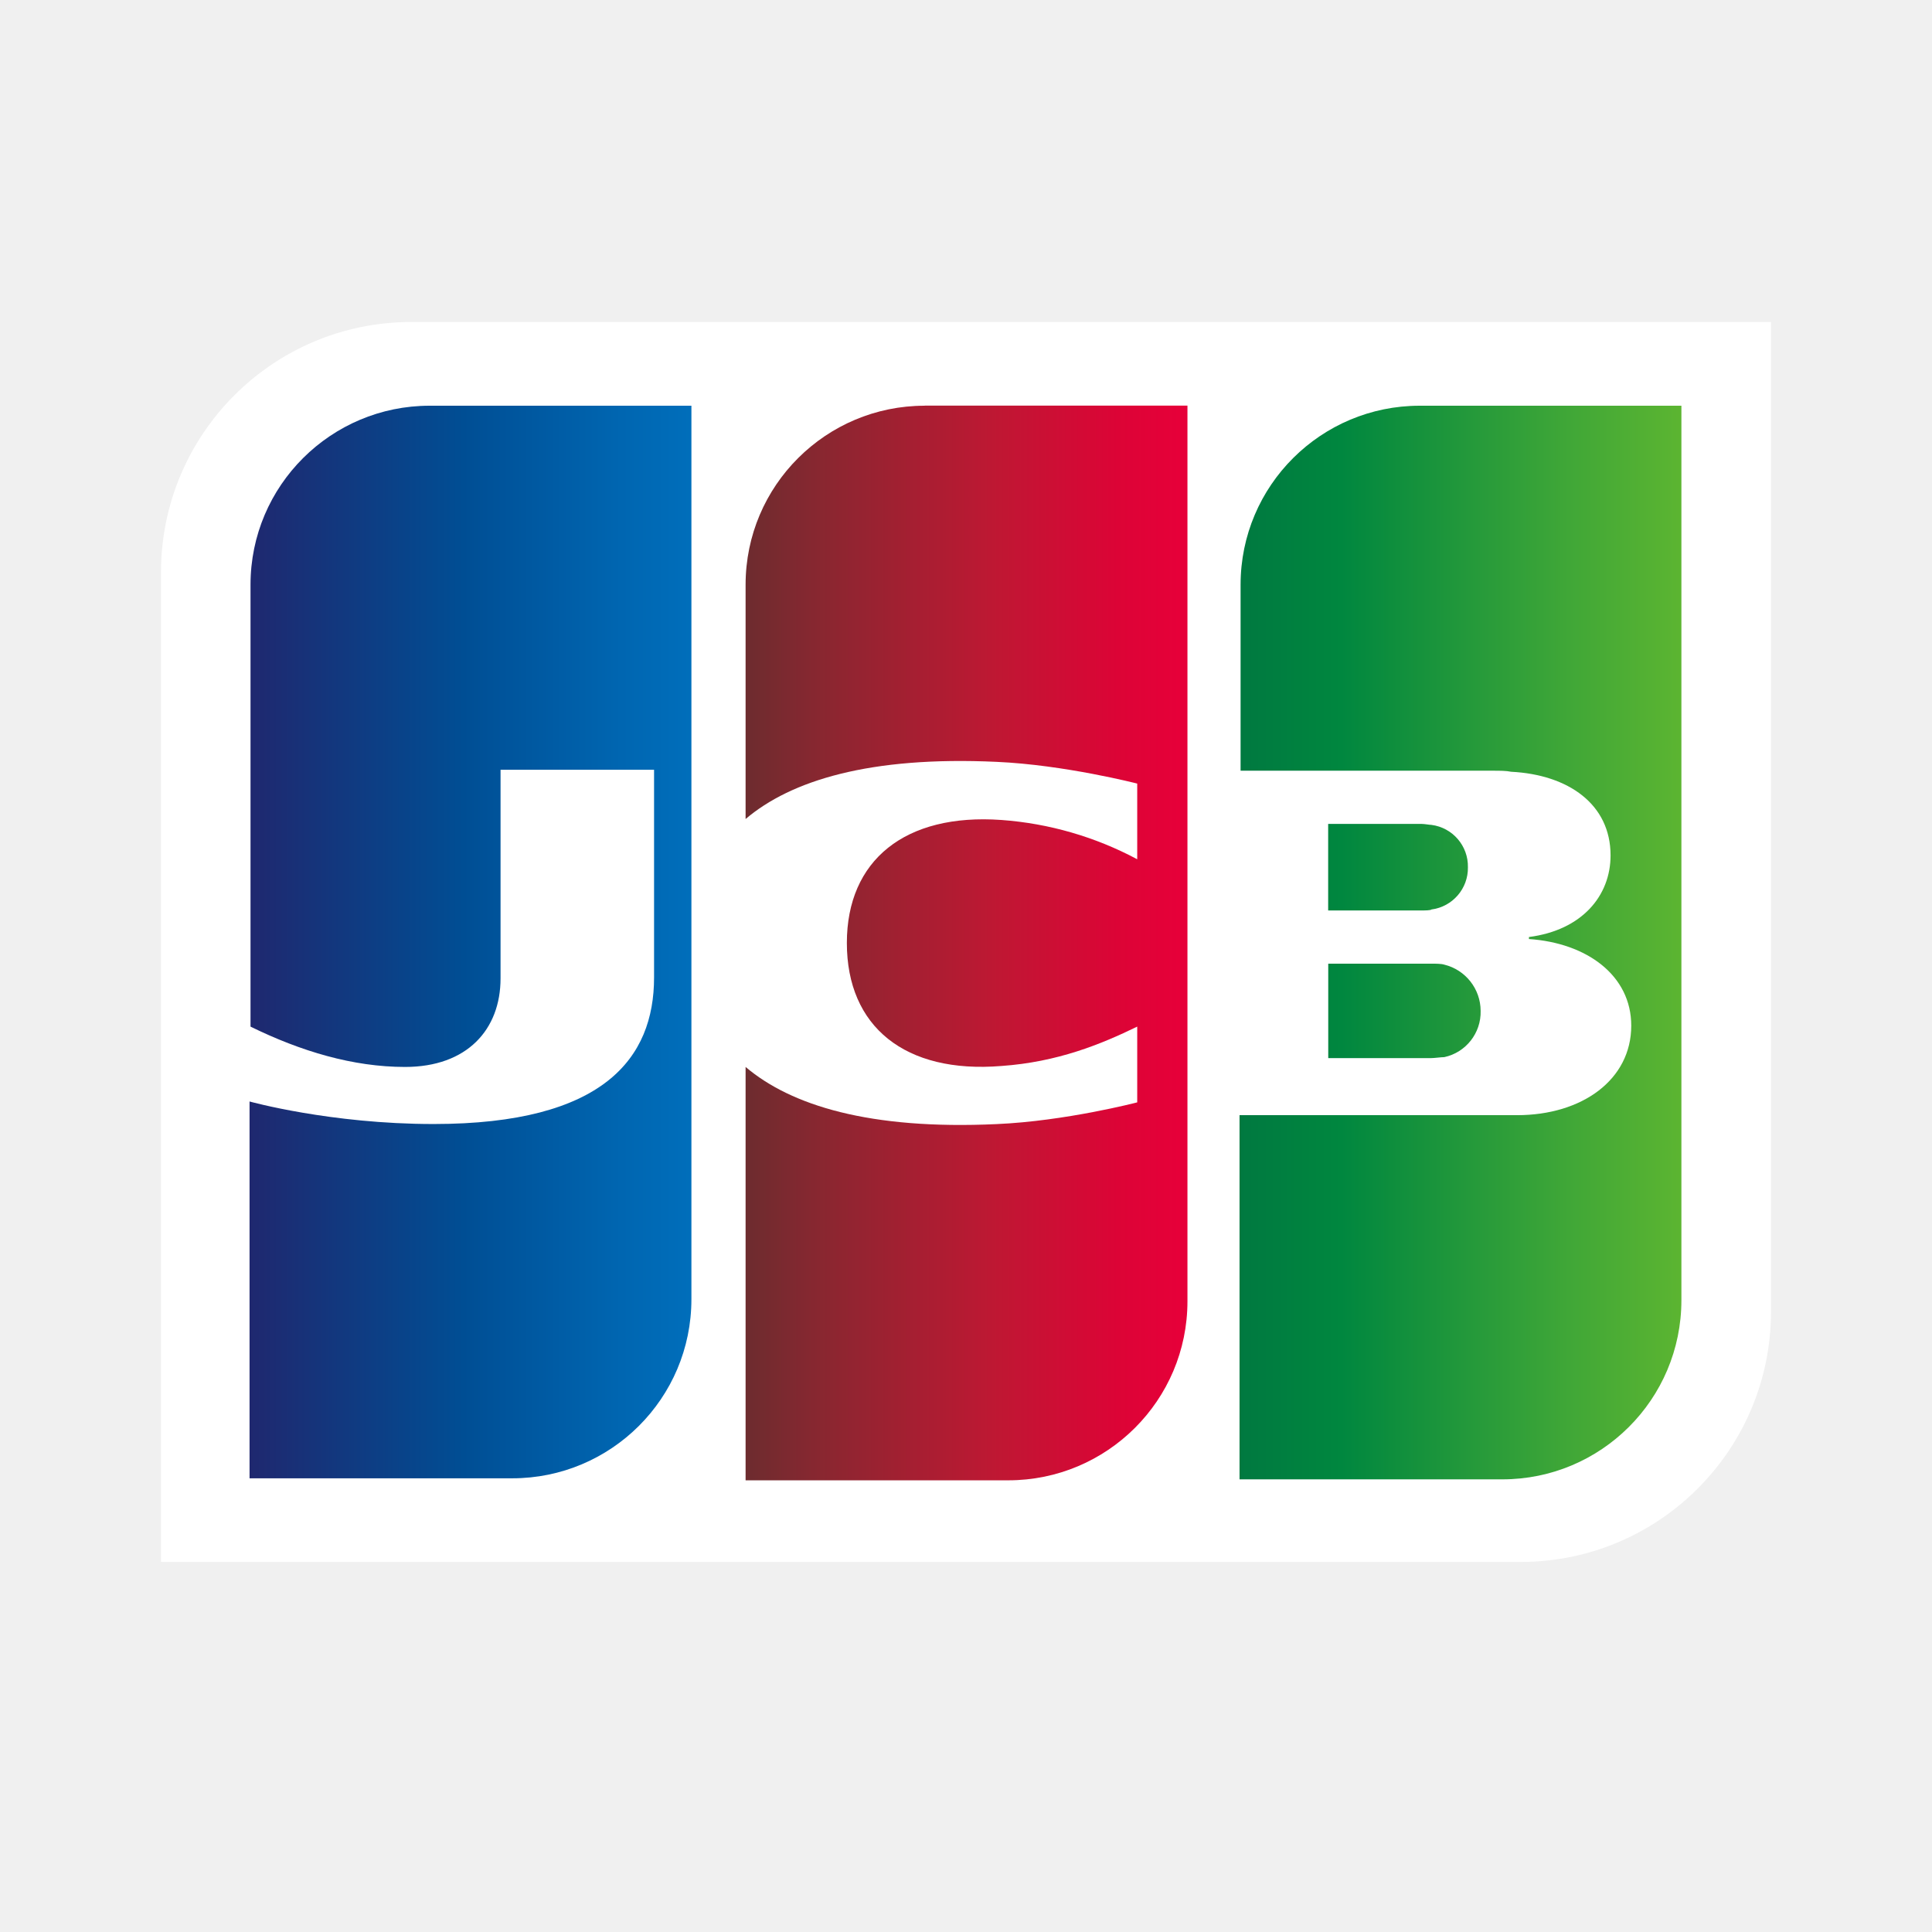
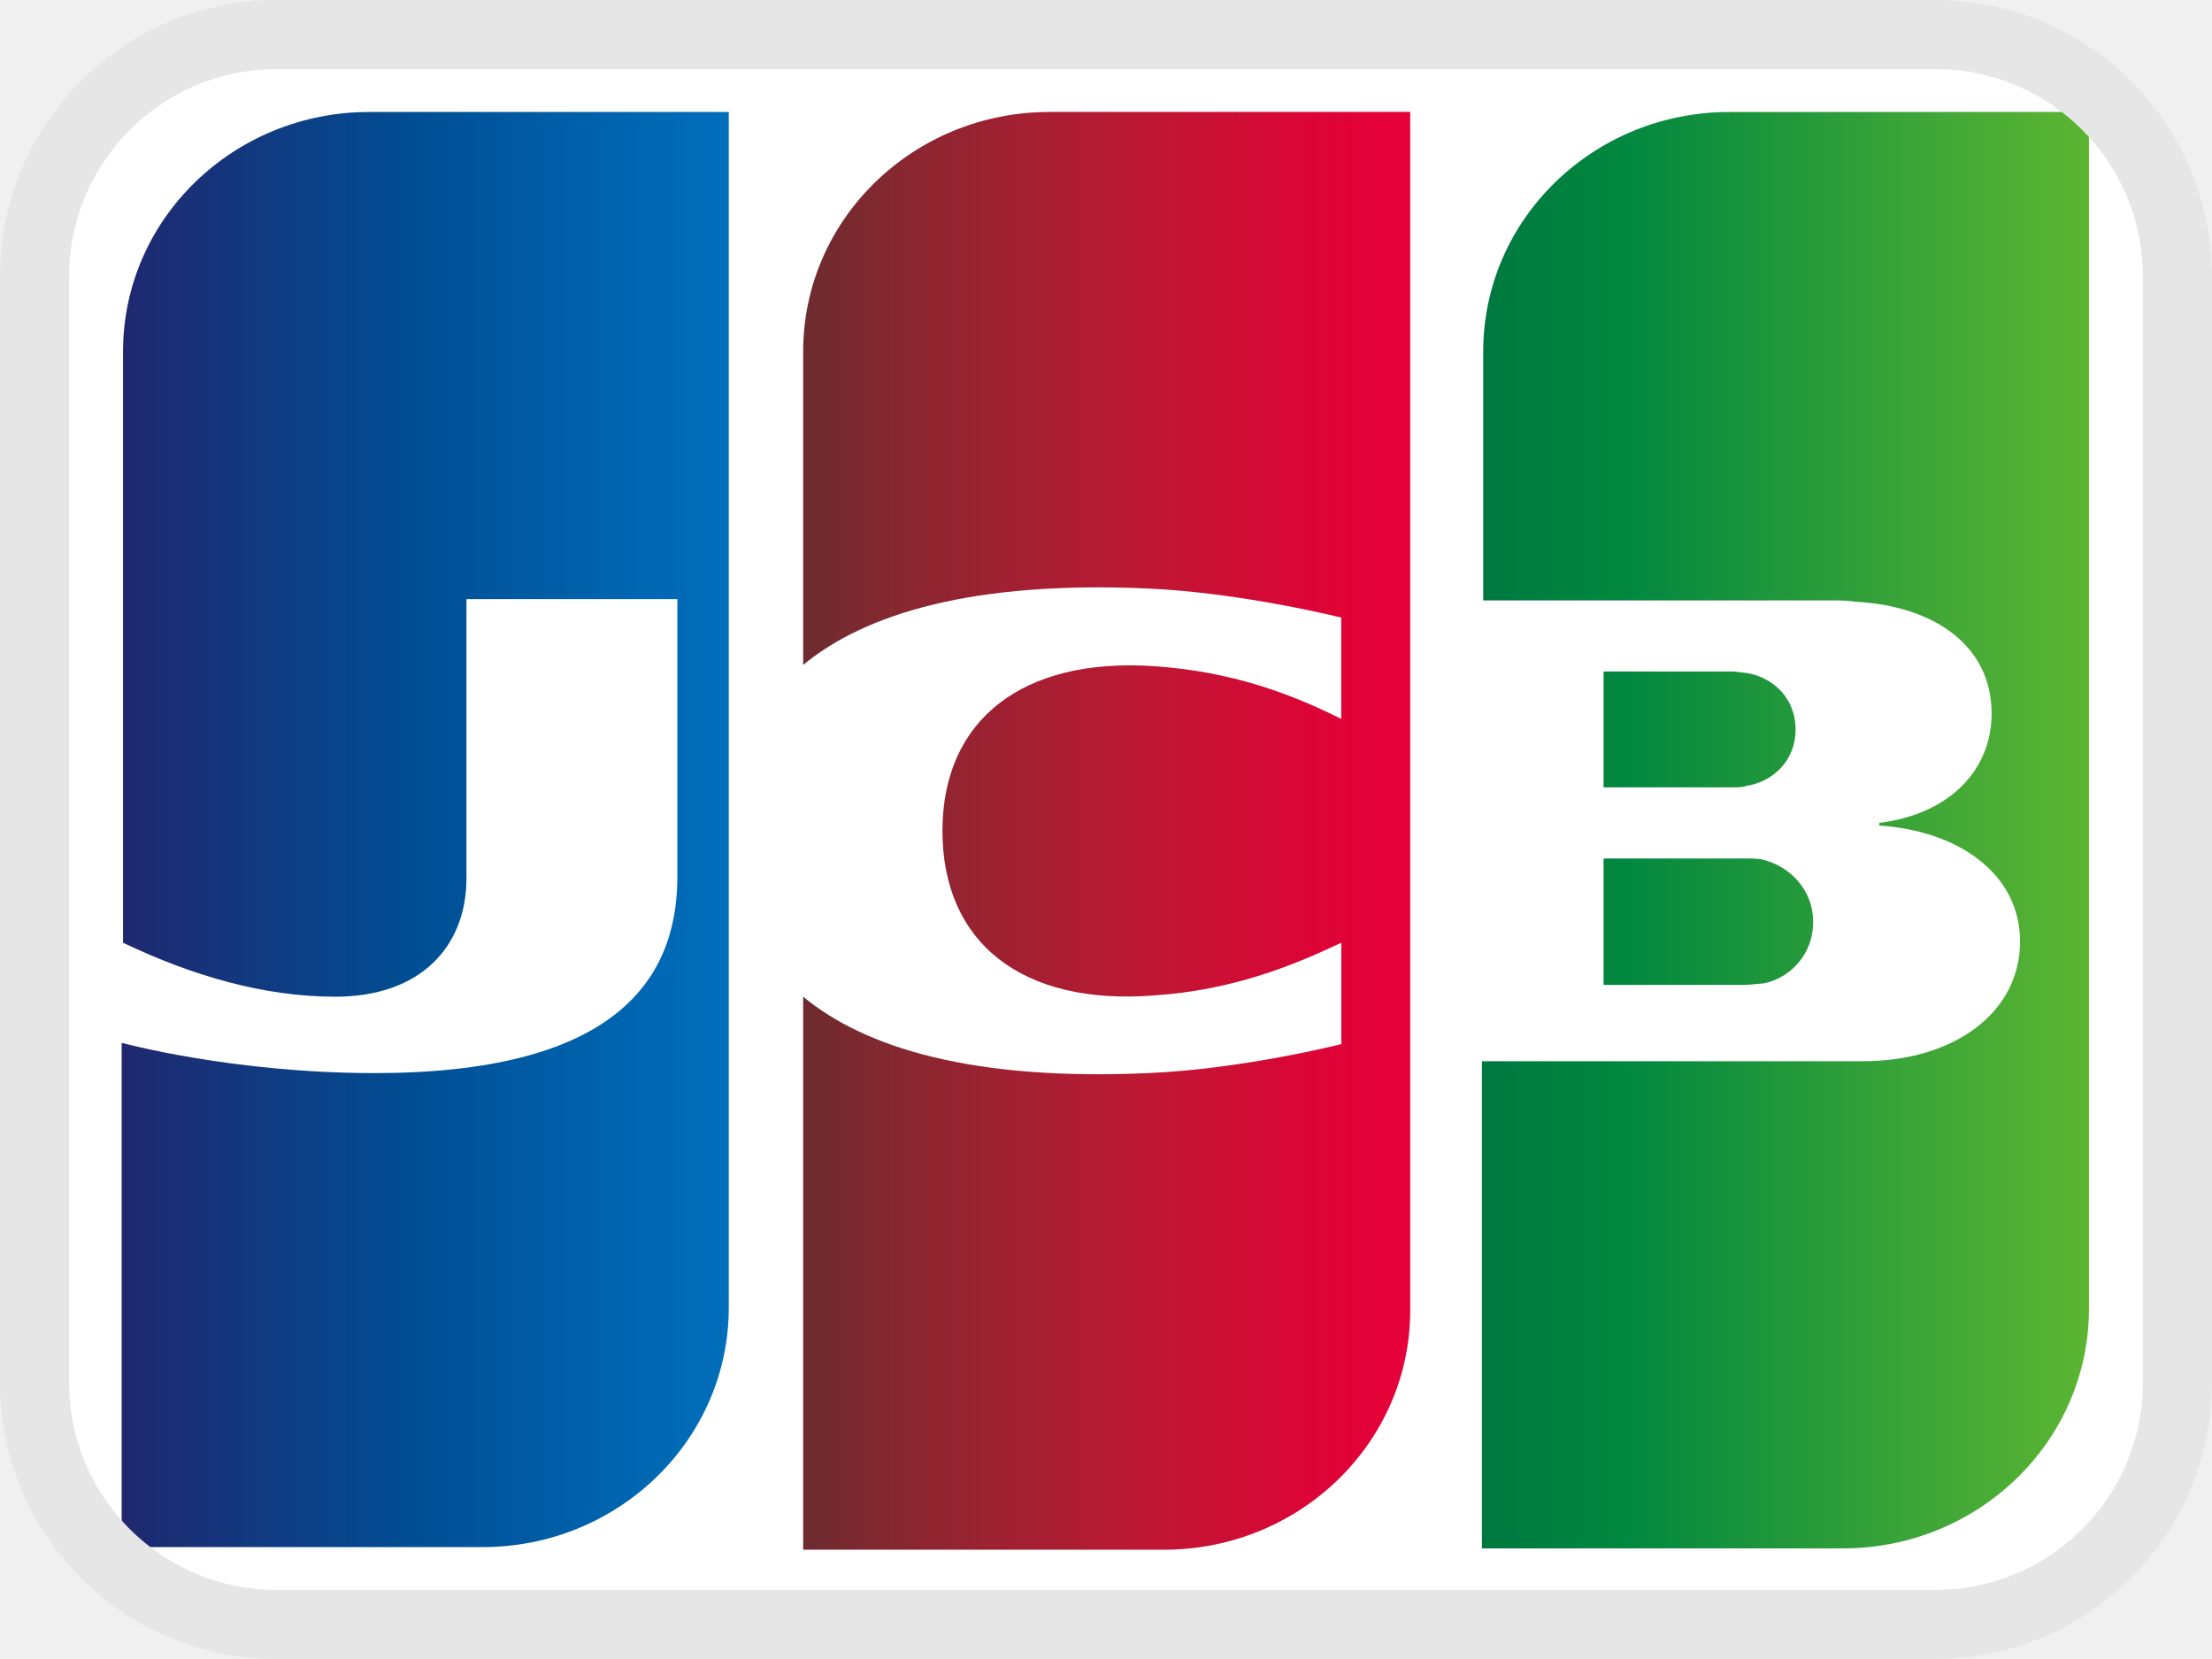
- <svg xmlns="http://www.w3.org/2000/svg" width="24" height="24" viewBox="0 0 24 24" fill="none">
-   <path d="M22 16.298a3.11 3.11 0 0 1-3.105 3.105H2V7.105A3.11 3.11 0 0 1 5.105 4H22v12.298z" fill="#fff" />
-   <path d="M16.499 13.144h1.283c.037 0 .122-.012.16-.012a.573.573 0 0 0 .451-.575.593.593 0 0 0-.452-.574c-.037-.012-.11-.012-.159-.012H16.5v1.173z" fill="url(#jcb_24_svg__a)" />
-   <path d="M17.636 5.04c-1.223 0-2.225.99-2.225 2.224v2.31h3.141c.074 0 .16 0 .22.013.71.036 1.235.403 1.235 1.039 0 .501-.354.929-1.014 1.014v.025c.72.049 1.271.452 1.271 1.076 0 .672-.611 1.112-1.418 1.112h-3.448v4.524h3.265c1.222 0 2.224-.99 2.224-2.226V5.04h-3.251z" fill="url(#jcb_24_svg__b)" />
-   <path d="M18.235 10.773a.52.52 0 0 0-.453-.526c-.024 0-.085-.012-.122-.012h-1.161v1.075h1.161c.037 0 .11 0 .122-.012a.52.52 0 0 0 .453-.525z" fill="url(#jcb_24_svg__c)" />
-   <path d="M5.337 5.04c-1.222 0-2.225.99-2.225 2.224v5.489c.624.306 1.272.501 1.92.501.77 0 1.186-.464 1.186-1.1V9.562h1.907v2.58c0 1.002-.624 1.821-2.739 1.821-1.283 0-2.286-.28-2.286-.28v4.681h3.264c1.223 0 2.225-.99 2.225-2.225V5.04H5.337z" fill="url(#jcb_24_svg__d)" />
-   <path d="M11.486 5.04c-1.222 0-2.224.99-2.224 2.224v2.91c.562-.477 1.54-.783 3.117-.71.844.037 1.748.27 1.748.27v.94a4.231 4.231 0 0 0-1.687-.488c-1.198-.086-1.92.501-1.92 1.528 0 1.039.722 1.626 1.92 1.528.697-.049 1.235-.269 1.687-.489v.941s-.892.233-1.748.27c-1.577.073-2.555-.233-3.117-.71v5.135h3.264c1.222 0 2.225-.99 2.225-2.225V5.039h-3.264z" fill="url(#jcb_24_svg__e)" />
+ <svg xmlns="http://www.w3.org/2000/svg" width="32" height="24" viewBox="0 0 32 24" fill="none">
+   <rect x=".5" y=".5" width="31" height="23" rx="3.5" fill="#FAFBFC" />
+   <g clip-path="url(#jcb_24_svg__a)">
+     <path d="M32 19.162C32 21.829 29.77 24 27.032 24H0V4.838C0 2.171 2.23 0 4.968 0H32v19.162z" fill="#fff" />
+     <path d="M23.198 14.248h2.054c.059 0 .195-.02.254-.02a.898.898 0 0 0 .724-.894c0-.458-.333-.8-.724-.896-.059-.019-.176-.019-.254-.019h-2.054v1.829z" fill="url(#jcb_24_svg__b)" />
+     <path d="M25.017 1.62c-1.956 0-3.56 1.542-3.56 3.466v3.6h5.027c.117 0 .254 0 .352.019 1.135.057 1.976.628 1.976 1.619 0 .78-.568 1.447-1.624 1.58v.039c1.154.076 2.035.705 2.035 1.676 0 1.048-.979 1.733-2.27 1.733h-5.515V22.4h5.222c1.956 0 3.56-1.543 3.56-3.467V1.62h-5.203z" fill="url(#jcb_24_svg__c)" />
+     <path d="M25.976 10.553c0-.458-.333-.762-.724-.82-.04 0-.137-.019-.196-.019h-1.858v1.676h1.858c.059 0 .176 0 .196-.019.391-.057.724-.361.724-.819z" fill="url(#jcb_24_svg__d)" />
+     <path d="M5.34 1.62c-1.956 0-3.56 1.542-3.56 3.466v8.552c.997.476 2.034.781 3.07.781 1.233 0 1.898-.724 1.898-1.714V8.667h3.051v4.019c0 1.562-.997 2.838-4.381 2.838-2.054 0-3.658-.438-3.658-.438v7.295h5.223c1.956 0 3.56-1.543 3.56-3.467V1.62H5.34z" fill="url(#jcb_24_svg__e)" />
+     <path d="M15.179 1.62c-1.956 0-3.56 1.542-3.56 3.466v4.533c.9-.743 2.464-1.219 4.987-1.105 1.35.058 2.797.42 2.797.42V10.4c-.723-.362-1.584-.686-2.699-.762-1.917-.133-3.07.781-3.07 2.381 0 1.62 1.153 2.534 3.07 2.381 1.115-.076 1.976-.419 2.7-.762v1.467s-1.428.362-2.798.419c-2.523.114-4.088-.362-4.987-1.105v8h5.222c1.956 0 3.56-1.543 3.56-3.466V1.619h-5.222z" fill="url(#jcb_24_svg__f)" />
+   </g>
+   <rect x=".5" y=".5" width="31" height="23" rx="3.5" stroke="#E6E6E6" />
  <defs>
-     <linearGradient id="jcb_24_svg__a" x1="15.409" y1="12.559" x2="20.902" y2="12.559" gradientUnits="userSpaceOnUse">
+     <linearGradient id="jcb_24_svg__b" x1="21.454" y1="13.336" x2="30.244" y2="13.336" gradientUnits="userSpaceOnUse">
      <stop stop-color="#007940" />
      <stop offset=".229" stop-color="#00873F" />
      <stop offset=".743" stop-color="#40A737" />
      <stop offset="1" stop-color="#5CB531" />
    </linearGradient>
-     <linearGradient id="jcb_24_svg__b" x1="15.409" y1="11.702" x2="20.902" y2="11.702" gradientUnits="userSpaceOnUse">
+     <linearGradient id="jcb_24_svg__c" x1="21.454" y1="12.001" x2="30.244" y2="12.001" gradientUnits="userSpaceOnUse">
      <stop stop-color="#007940" />
      <stop offset=".229" stop-color="#00873F" />
      <stop offset=".743" stop-color="#40A737" />
      <stop offset="1" stop-color="#5CB531" />
    </linearGradient>
-     <linearGradient id="jcb_24_svg__c" x1="15.409" y1="10.771" x2="20.902" y2="10.771" gradientUnits="userSpaceOnUse">
+     <linearGradient id="jcb_24_svg__d" x1="21.454" y1="10.55" x2="30.244" y2="10.55" gradientUnits="userSpaceOnUse">
      <stop stop-color="#007940" />
      <stop offset=".229" stop-color="#00873F" />
      <stop offset=".743" stop-color="#40A737" />
      <stop offset="1" stop-color="#5CB531" />
    </linearGradient>
-     <linearGradient id="jcb_24_svg__d" x1="3.11" y1="11.702" x2="8.688" y2="11.702" gradientUnits="userSpaceOnUse">
+     <linearGradient id="jcb_24_svg__e" x1="1.776" y1="12.001" x2="10.701" y2="12.001" gradientUnits="userSpaceOnUse">
      <stop stop-color="#1F286F" />
      <stop offset=".475" stop-color="#004E94" />
      <stop offset=".826" stop-color="#0066B1" />
      <stop offset="1" stop-color="#006FBC" />
    </linearGradient>
-     <linearGradient id="jcb_24_svg__e" x1="9.23" y1="11.702" x2="14.648" y2="11.702" gradientUnits="userSpaceOnUse">
+     <linearGradient id="jcb_24_svg__f" x1="11.568" y1="12.001" x2="20.237" y2="12.001" gradientUnits="userSpaceOnUse">
      <stop stop-color="#6C2C2F" />
      <stop offset=".173" stop-color="#882730" />
      <stop offset=".573" stop-color="#BE1833" />
      <stop offset=".859" stop-color="#DC0436" />
      <stop offset="1" stop-color="#E60039" />
    </linearGradient>
+     <clipPath id="jcb_24_svg__a">
+       <rect x=".5" y=".5" width="31" height="23" rx="3.5" />
+     </clipPath>
  </defs>
</svg>
